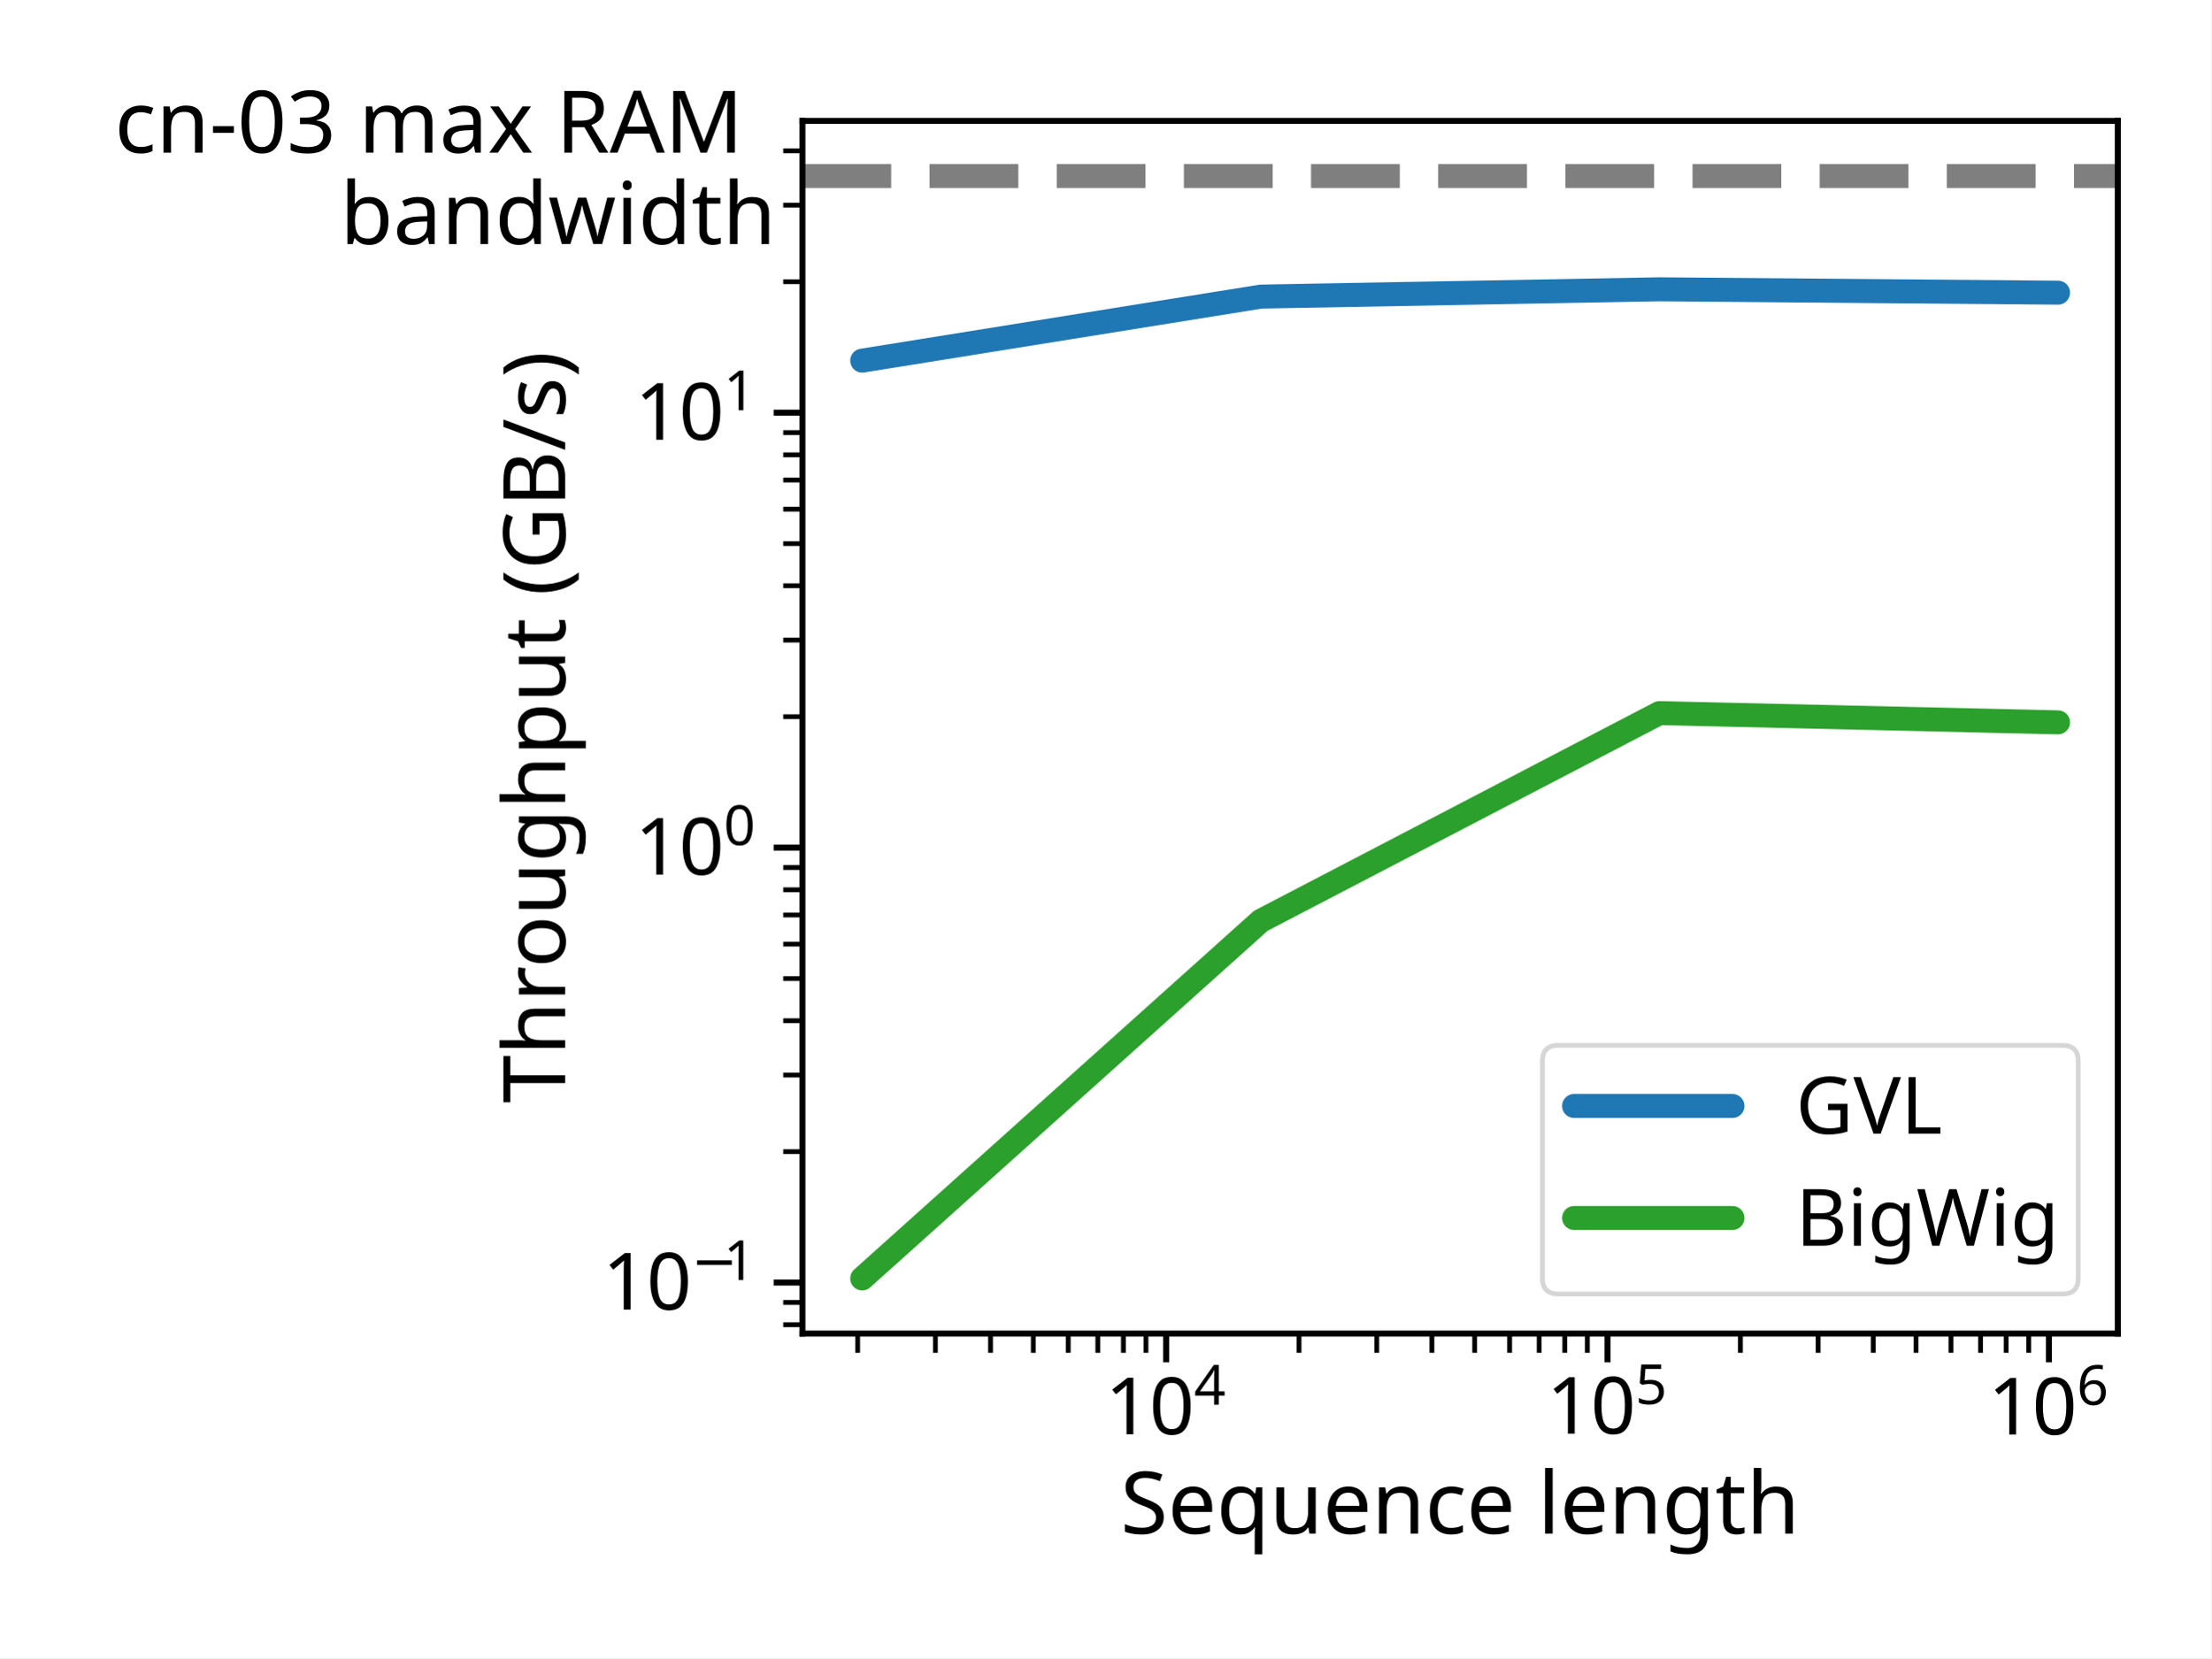
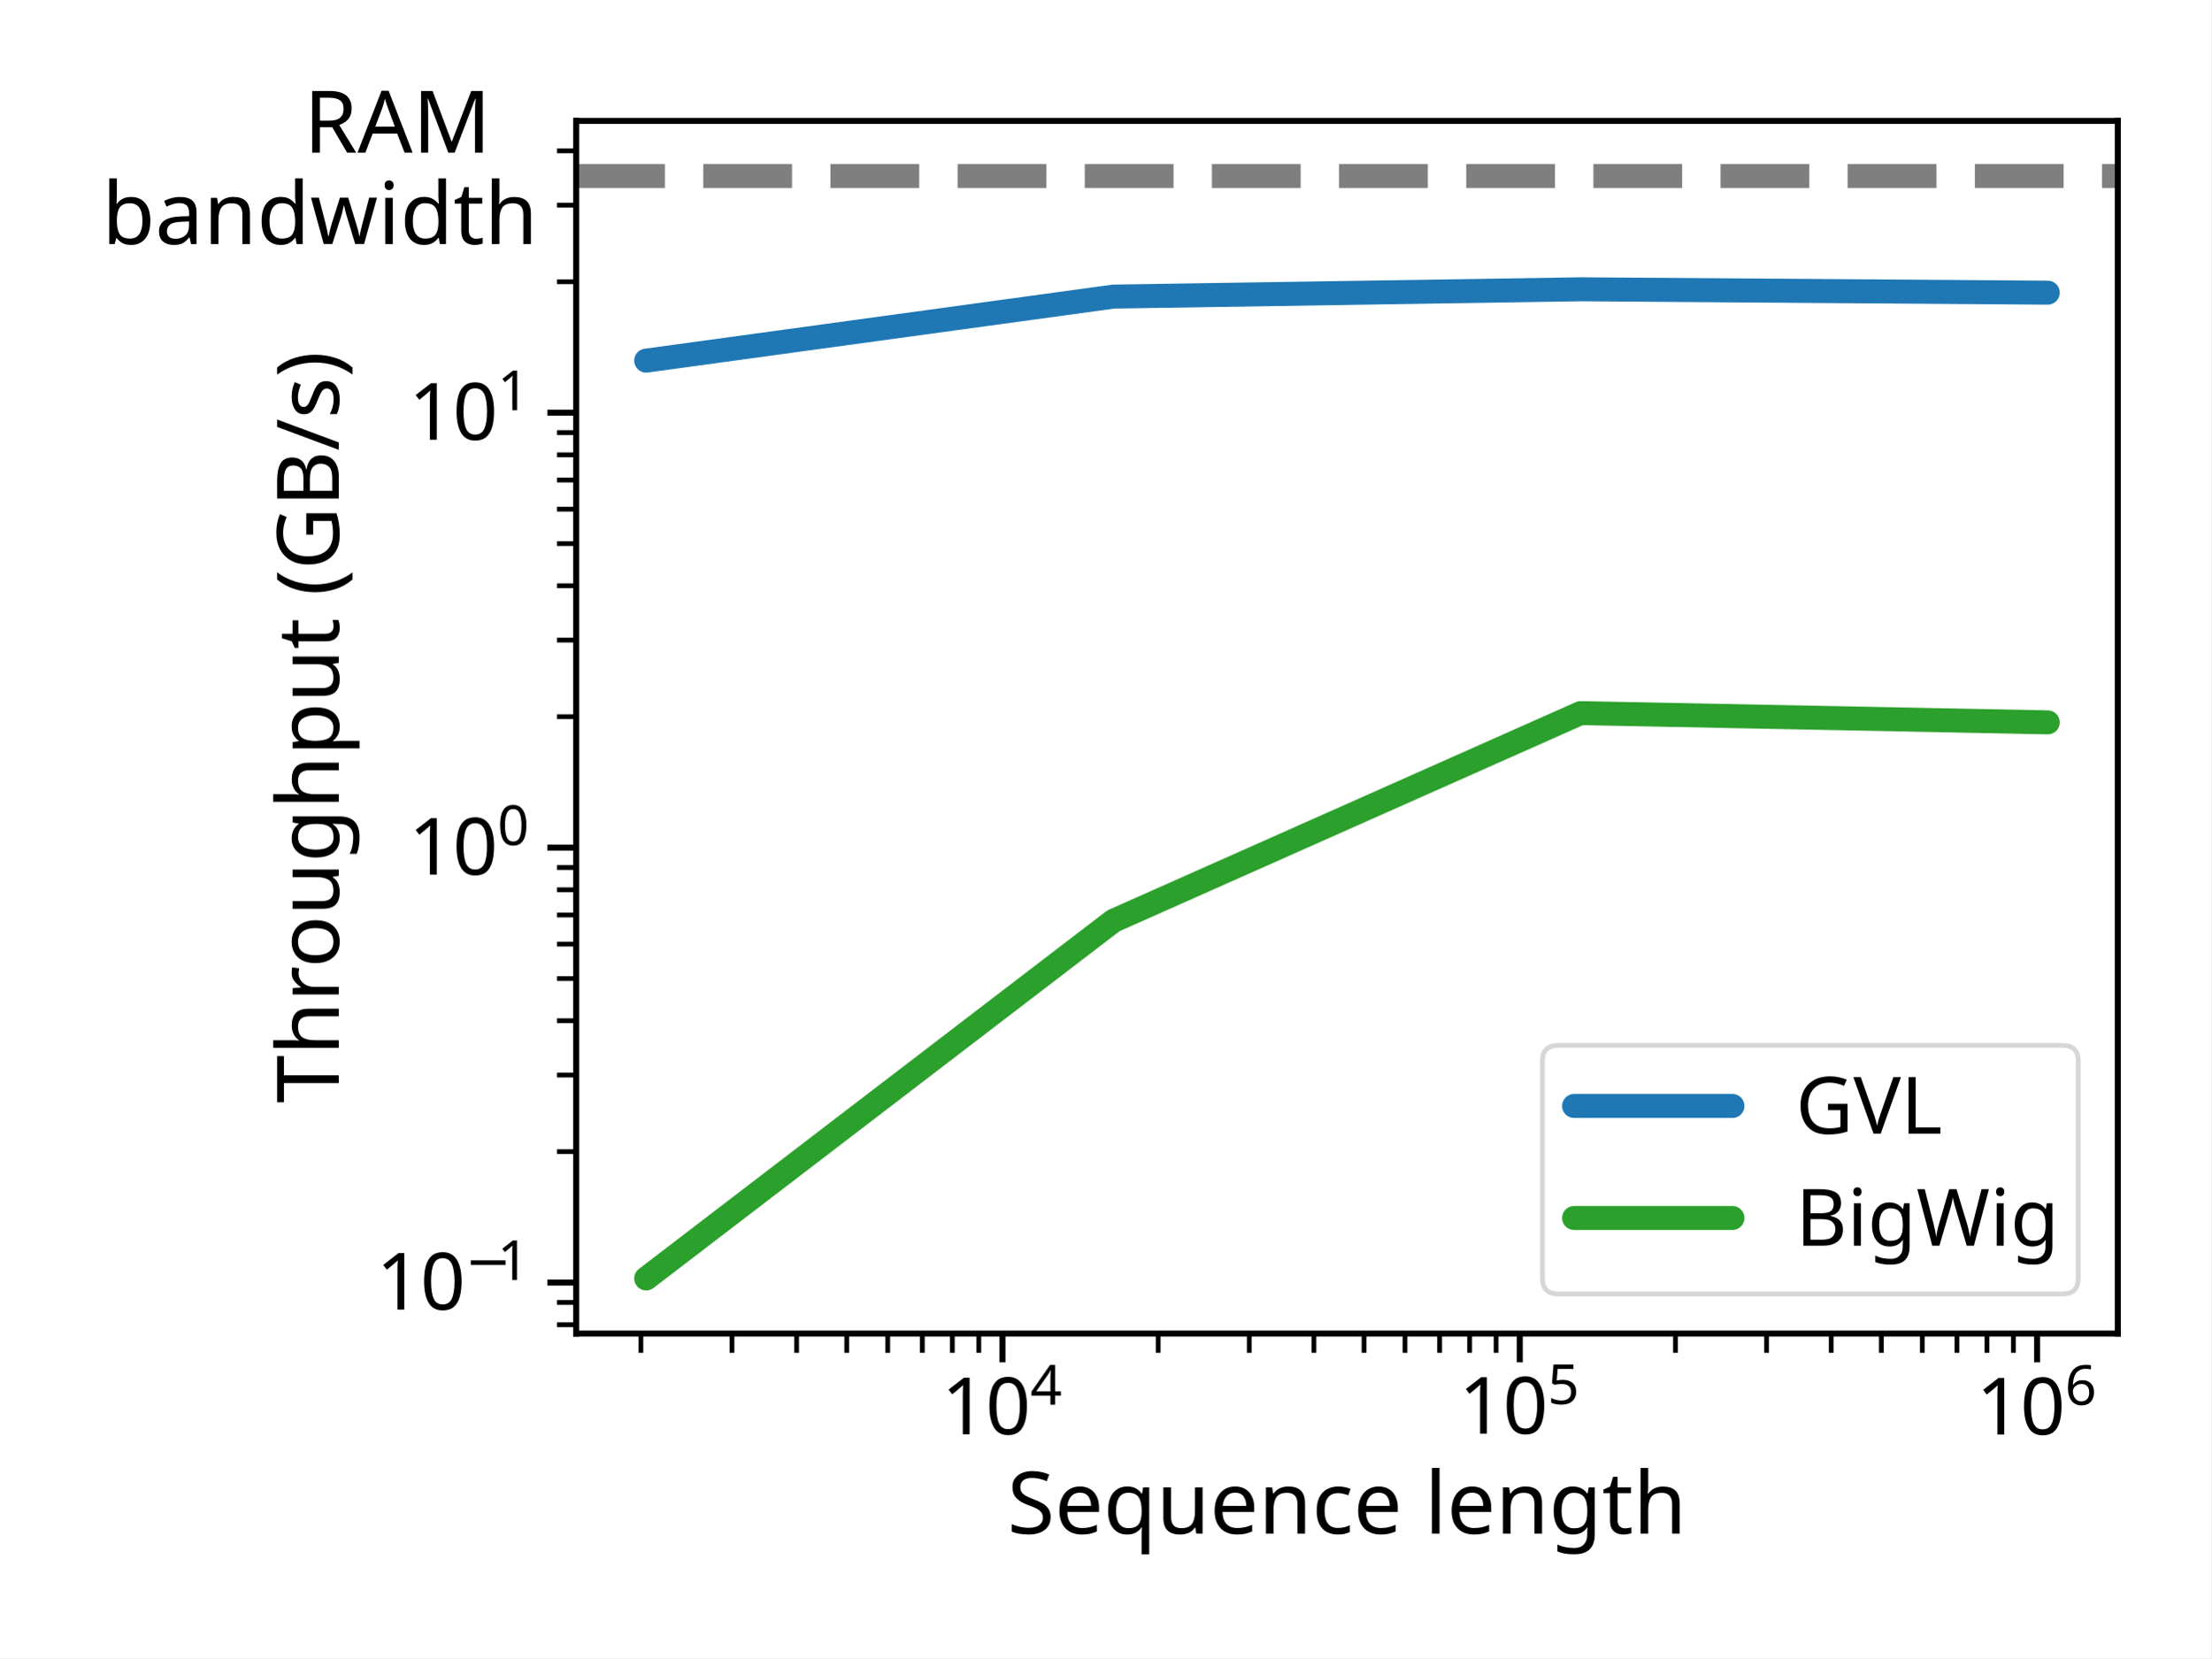
<svg xmlns="http://www.w3.org/2000/svg" xmlns:xlink="http://www.w3.org/1999/xlink" width="460.8pt" height="345.6pt" viewBox="0 0 460.8 345.6" version="1.1">
  <defs>
    <style type="text/css">*{stroke-linejoin: round; stroke-linecap: butt}</style>
  </defs>
  <g id="figure_1">
    <g id="patch_1">
      <path d="M 0 345.6  L 460.8 345.6  L 460.8 0  L 0 0  z " style="fill: #ffffff" />
    </g>
    <g id="axes_1">
      <g id="patch_2">
-         <path d="M 167.224 277.956  L 441.36 277.956  L 441.36 25.2  L 167.224 25.2  z " style="fill: #ffffff" />
+         <path d="M 120.064 277.956  L 441.36 277.956  L 441.36 25.2  L 120.064 25.2  z " style="fill: #ffffff" />
      </g>
      <g id="FillBetweenPolyCollection_1" />
      <g id="FillBetweenPolyCollection_2" />
      <g id="matplotlib.axis_1">
        <g id="xtick_1">
          <g id="line2d_1">
            <defs>
-               <path id="m3c85aa7078" d="M 0 0  L 0 6  " style="stroke: #000000; stroke-width: 1.25" />
+               <path id="mb7f1649a15" d="M 0 0  L 0 6  " style="stroke: #000000; stroke-width: 1.25" />
            </defs>
            <g>
-               <use xlink:href="#m3c85aa7078" x="243.033" y="277.956" style="stroke: #000000; stroke-width: 1.25" />
+               <use xlink:href="#mb7f1649a15" x="208.914" y="277.956" style="stroke: #000000; stroke-width: 1.25" />
            </g>
          </g>
          <g id="text_1">
-             <g transform="translate(230.3279 299.2664)">
+             <g transform="translate(196.2094 299.2664)">
              <text>
                <tspan x="0" y="-0.311" style="font-size: 16.5px; font-family: 'Arial Unicode MS'">1</tspan>
                <tspan x="9.177" y="-0.311" style="font-size: 16.5px; font-family: 'Arial Unicode MS'">0</tspan>
                <tspan x="18.507" y="-6.48" style="font-size: 11.55px; font-family: 'Arial Unicode MS'">4</tspan>
              </text>
            </g>
          </g>
        </g>
        <g id="xtick_2">
          <g id="line2d_2">
            <g>
-               <use xlink:href="#m3c85aa7078" x="335.019" y="277.956" style="stroke: #000000; stroke-width: 1.25" />
+               <use xlink:href="#mb7f1649a15" x="316.725" y="277.956" style="stroke: #000000; stroke-width: 1.25" />
            </g>
          </g>
          <g id="text_2">
-             <g transform="translate(322.3136 299.2664)">
+             <g transform="translate(304.0196 299.2664)">
              <text>
                <tspan x="0" y="-0.431" style="font-size: 16.5px; font-family: 'Arial Unicode MS'">1</tspan>
                <tspan x="9.177" y="-0.431" style="font-size: 16.5px; font-family: 'Arial Unicode MS'">0</tspan>
                <tspan x="18.507" y="-6.6" style="font-size: 11.55px; font-family: 'Arial Unicode MS'">5</tspan>
              </text>
            </g>
          </g>
        </g>
        <g id="xtick_3">
          <g id="line2d_3">
            <g>
-               <use xlink:href="#m3c85aa7078" x="427.004" y="277.956" style="stroke: #000000; stroke-width: 1.25" />
+               <use xlink:href="#mb7f1649a15" x="424.535" y="277.956" style="stroke: #000000; stroke-width: 1.25" />
            </g>
          </g>
          <g id="text_3">
-             <g transform="translate(414.2994 299.2664)">
+             <g transform="translate(411.8298 299.2664)">
              <text>
                <tspan x="0" y="-0.267" style="font-size: 16.5px; font-family: 'Arial Unicode MS'">1</tspan>
                <tspan x="9.177" y="-0.267" style="font-size: 16.5px; font-family: 'Arial Unicode MS'">0</tspan>
                <tspan x="18.507" y="-6.436" style="font-size: 11.55px; font-family: 'Arial Unicode MS'">6</tspan>
              </text>
            </g>
          </g>
        </g>
        <g id="xtick_4">
          <g id="line2d_4">
            <defs>
-               <path id="m7796952c49" d="M 0 0  L 0 4  " style="stroke: #000000" />
+               <path id="ma220444d6b" d="M 0 0  L 0 4  " style="stroke: #000000" />
            </defs>
            <g>
-               <use xlink:href="#m7796952c49" x="178.738" y="277.956" style="stroke: #000000" />
+               <use xlink:href="#ma220444d6b" x="133.558" y="277.956" style="stroke: #000000" />
            </g>
          </g>
        </g>
        <g id="xtick_5">
          <g id="line2d_5">
            <g>
-               <use xlink:href="#m7796952c49" x="194.935" y="277.956" style="stroke: #000000" />
+               <use xlink:href="#ma220444d6b" x="152.543" y="277.956" style="stroke: #000000" />
            </g>
          </g>
        </g>
        <g id="xtick_6">
          <g id="line2d_6">
            <g>
-               <use xlink:href="#m7796952c49" x="206.428" y="277.956" style="stroke: #000000" />
+               <use xlink:href="#ma220444d6b" x="166.012" y="277.956" style="stroke: #000000" />
            </g>
          </g>
        </g>
        <g id="xtick_7">
          <g id="line2d_7">
            <g>
-               <use xlink:href="#m7796952c49" x="215.342" y="277.956" style="stroke: #000000" />
+               <use xlink:href="#ma220444d6b" x="176.46" y="277.956" style="stroke: #000000" />
            </g>
          </g>
        </g>
        <g id="xtick_8">
          <g id="line2d_8">
            <g>
-               <use xlink:href="#m7796952c49" x="222.626" y="277.956" style="stroke: #000000" />
+               <use xlink:href="#ma220444d6b" x="184.997" y="277.956" style="stroke: #000000" />
            </g>
          </g>
        </g>
        <g id="xtick_9">
          <g id="line2d_9">
            <g>
-               <use xlink:href="#m7796952c49" x="228.784" y="277.956" style="stroke: #000000" />
+               <use xlink:href="#ma220444d6b" x="192.214" y="277.956" style="stroke: #000000" />
            </g>
          </g>
        </g>
        <g id="xtick_10">
          <g id="line2d_10">
            <g>
-               <use xlink:href="#m7796952c49" x="234.119" y="277.956" style="stroke: #000000" />
+               <use xlink:href="#ma220444d6b" x="198.466" y="277.956" style="stroke: #000000" />
            </g>
          </g>
        </g>
        <g id="xtick_11">
          <g id="line2d_11">
            <g>
-               <use xlink:href="#m7796952c49" x="238.824" y="277.956" style="stroke: #000000" />
+               <use xlink:href="#ma220444d6b" x="203.981" y="277.956" style="stroke: #000000" />
            </g>
          </g>
        </g>
        <g id="xtick_12">
          <g id="line2d_12">
            <g>
-               <use xlink:href="#m7796952c49" x="270.723" y="277.956" style="stroke: #000000" />
+               <use xlink:href="#ma220444d6b" x="241.368" y="277.956" style="stroke: #000000" />
            </g>
          </g>
        </g>
        <g id="xtick_13">
          <g id="line2d_13">
            <g>
-               <use xlink:href="#m7796952c49" x="286.921" y="277.956" style="stroke: #000000" />
+               <use xlink:href="#ma220444d6b" x="260.353" y="277.956" style="stroke: #000000" />
            </g>
          </g>
        </g>
        <g id="xtick_14">
          <g id="line2d_14">
            <g>
-               <use xlink:href="#m7796952c49" x="298.414" y="277.956" style="stroke: #000000" />
+               <use xlink:href="#ma220444d6b" x="273.823" y="277.956" style="stroke: #000000" />
            </g>
          </g>
        </g>
        <g id="xtick_15">
          <g id="line2d_15">
            <g>
-               <use xlink:href="#m7796952c49" x="307.328" y="277.956" style="stroke: #000000" />
+               <use xlink:href="#ma220444d6b" x="284.27" y="277.956" style="stroke: #000000" />
            </g>
          </g>
        </g>
        <g id="xtick_16">
          <g id="line2d_16">
            <g>
-               <use xlink:href="#m7796952c49" x="314.612" y="277.956" style="stroke: #000000" />
+               <use xlink:href="#ma220444d6b" x="292.807" y="277.956" style="stroke: #000000" />
            </g>
          </g>
        </g>
        <g id="xtick_17">
          <g id="line2d_17">
            <g>
-               <use xlink:href="#m7796952c49" x="320.77" y="277.956" style="stroke: #000000" />
+               <use xlink:href="#ma220444d6b" x="300.025" y="277.956" style="stroke: #000000" />
            </g>
          </g>
        </g>
        <g id="xtick_18">
          <g id="line2d_18">
            <g>
-               <use xlink:href="#m7796952c49" x="326.104" y="277.956" style="stroke: #000000" />
+               <use xlink:href="#ma220444d6b" x="306.277" y="277.956" style="stroke: #000000" />
            </g>
          </g>
        </g>
        <g id="xtick_19">
          <g id="line2d_19">
            <g>
-               <use xlink:href="#m7796952c49" x="330.81" y="277.956" style="stroke: #000000" />
+               <use xlink:href="#ma220444d6b" x="311.791" y="277.956" style="stroke: #000000" />
            </g>
          </g>
        </g>
        <g id="xtick_20">
          <g id="line2d_20">
            <g>
-               <use xlink:href="#m7796952c49" x="362.709" y="277.956" style="stroke: #000000" />
+               <use xlink:href="#ma220444d6b" x="349.179" y="277.956" style="stroke: #000000" />
            </g>
          </g>
        </g>
        <g id="xtick_21">
          <g id="line2d_21">
            <g>
-               <use xlink:href="#m7796952c49" x="378.907" y="277.956" style="stroke: #000000" />
+               <use xlink:href="#ma220444d6b" x="368.163" y="277.956" style="stroke: #000000" />
            </g>
          </g>
        </g>
        <g id="xtick_22">
          <g id="line2d_22">
            <g>
-               <use xlink:href="#m7796952c49" x="390.4" y="277.956" style="stroke: #000000" />
+               <use xlink:href="#ma220444d6b" x="381.633" y="277.956" style="stroke: #000000" />
            </g>
          </g>
        </g>
        <g id="xtick_23">
          <g id="line2d_23">
            <g>
-               <use xlink:href="#m7796952c49" x="399.314" y="277.956" style="stroke: #000000" />
+               <use xlink:href="#ma220444d6b" x="392.081" y="277.956" style="stroke: #000000" />
            </g>
          </g>
        </g>
        <g id="xtick_24">
          <g id="line2d_24">
            <g>
-               <use xlink:href="#m7796952c49" x="406.597" y="277.956" style="stroke: #000000" />
+               <use xlink:href="#ma220444d6b" x="400.617" y="277.956" style="stroke: #000000" />
            </g>
          </g>
        </g>
        <g id="xtick_25">
          <g id="line2d_25">
            <g>
-               <use xlink:href="#m7796952c49" x="412.756" y="277.956" style="stroke: #000000" />
+               <use xlink:href="#ma220444d6b" x="407.835" y="277.956" style="stroke: #000000" />
            </g>
          </g>
        </g>
        <g id="xtick_26">
          <g id="line2d_26">
            <g>
-               <use xlink:href="#m7796952c49" x="418.09" y="277.956" style="stroke: #000000" />
+               <use xlink:href="#ma220444d6b" x="414.087" y="277.956" style="stroke: #000000" />
            </g>
          </g>
        </g>
        <g id="xtick_27">
          <g id="line2d_27">
            <g>
-               <use xlink:href="#m7796952c49" x="422.795" y="277.956" style="stroke: #000000" />
+               <use xlink:href="#ma220444d6b" x="419.602" y="277.956" style="stroke: #000000" />
            </g>
          </g>
        </g>
        <g id="text_4">
-           <text style="font-size: 18px; font-family: 'Arial Unicode MS', sans-serif; text-anchor: middle" x="304.292" y="319.657" transform="rotate(-0 304.2922 319.6569)">Sequence length</text>
+           <text style="font-size: 18px; font-family: 'Arial Unicode MS', sans-serif; text-anchor: middle" x="280.712" y="319.657" transform="rotate(-0 280.7122 319.6569)">Sequence length</text>
        </g>
      </g>
      <g id="matplotlib.axis_2">
        <g id="ytick_1">
          <g id="line2d_28">
            <defs>
-               <path id="ma511ba527e" d="M 0 0  L -6 0  " style="stroke: #000000; stroke-width: 1.25" />
+               <path id="m6d1452e868" d="M 0 0  L -6 0  " style="stroke: #000000; stroke-width: 1.25" />
            </defs>
            <g>
-               <use xlink:href="#ma511ba527e" x="167.224" y="267.328" style="stroke: #000000; stroke-width: 1.25" />
+               <use xlink:href="#m6d1452e868" x="120.064" y="267.328" style="stroke: #000000; stroke-width: 1.25" />
            </g>
          </g>
          <g id="text_5">
-             <g transform="translate(125.5493 273.2335)">
+             <g transform="translate(78.38934 273.2335)">
              <text>
                <tspan x="0" y="-0.267" style="font-size: 16.5px; font-family: 'Arial Unicode MS'">1</tspan>
                <tspan x="9.177" y="-0.267" style="font-size: 16.5px; font-family: 'Arial Unicode MS'">0</tspan>
                <tspan x="18.507" y="-6.436" style="font-size: 11.55px; font-family: 'Arial Unicode MS'">−</tspan>
                <tspan x="25.252" y="-6.436" style="font-size: 11.55px; font-family: 'Arial Unicode MS'">1</tspan>
              </text>
            </g>
          </g>
        </g>
        <g id="ytick_2">
          <g id="line2d_29">
            <g>
-               <use xlink:href="#ma511ba527e" x="167.224" y="176.671" style="stroke: #000000; stroke-width: 1.25" />
+               <use xlink:href="#m6d1452e868" x="120.064" y="176.671" style="stroke: #000000; stroke-width: 1.25" />
            </g>
          </g>
          <g id="text_6">
-             <g transform="translate(132.3143 182.5758)">
+             <g transform="translate(85.15434 182.5758)">
              <text>
                <tspan x="0" y="-0.267" style="font-size: 16.5px; font-family: 'Arial Unicode MS'">1</tspan>
                <tspan x="9.177" y="-0.267" style="font-size: 16.5px; font-family: 'Arial Unicode MS'">0</tspan>
                <tspan x="18.507" y="-6.436" style="font-size: 11.55px; font-family: 'Arial Unicode MS'">0</tspan>
              </text>
            </g>
          </g>
        </g>
        <g id="ytick_3">
          <g id="line2d_30">
            <g>
-               <use xlink:href="#ma511ba527e" x="167.224" y="86.013" style="stroke: #000000; stroke-width: 1.25" />
+               <use xlink:href="#m6d1452e868" x="120.064" y="86.013" style="stroke: #000000; stroke-width: 1.25" />
            </g>
          </g>
          <g id="text_7">
-             <g transform="translate(132.3143 91.91807)">
+             <g transform="translate(85.15434 91.91807)">
              <text>
                <tspan x="0" y="-0.267" style="font-size: 16.5px; font-family: 'Arial Unicode MS'">1</tspan>
                <tspan x="9.177" y="-0.267" style="font-size: 16.5px; font-family: 'Arial Unicode MS'">0</tspan>
                <tspan x="18.507" y="-6.436" style="font-size: 11.55px; font-family: 'Arial Unicode MS'">1</tspan>
              </text>
            </g>
          </g>
        </g>
        <g id="ytick_4">
          <g id="line2d_31">
            <defs>
-               <path id="m8b6bed44d2" d="M 0 0  L -4 0  " style="stroke: #000000" />
+               <path id="m9e1cc62e46" d="M 0 0  L -4 0  " style="stroke: #000000" />
            </defs>
            <g>
-               <use xlink:href="#m8b6bed44d2" x="167.224" y="276.114" style="stroke: #000000" />
+               <use xlink:href="#m9e1cc62e46" x="120.064" y="276.114" style="stroke: #000000" />
            </g>
          </g>
        </g>
        <g id="ytick_5">
          <g id="line2d_32">
            <g>
-               <use xlink:href="#m8b6bed44d2" x="167.224" y="271.477" style="stroke: #000000" />
+               <use xlink:href="#m9e1cc62e46" x="120.064" y="271.477" style="stroke: #000000" />
            </g>
          </g>
        </g>
        <g id="ytick_6">
          <g id="line2d_33">
            <g>
-               <use xlink:href="#m8b6bed44d2" x="167.224" y="240.038" style="stroke: #000000" />
+               <use xlink:href="#m9e1cc62e46" x="120.064" y="240.038" style="stroke: #000000" />
            </g>
          </g>
        </g>
        <g id="ytick_7">
          <g id="line2d_34">
            <g>
-               <use xlink:href="#m8b6bed44d2" x="167.224" y="224.074" style="stroke: #000000" />
+               <use xlink:href="#m9e1cc62e46" x="120.064" y="224.074" style="stroke: #000000" />
            </g>
          </g>
        </g>
        <g id="ytick_8">
          <g id="line2d_35">
            <g>
-               <use xlink:href="#m8b6bed44d2" x="167.224" y="212.747" style="stroke: #000000" />
+               <use xlink:href="#m9e1cc62e46" x="120.064" y="212.747" style="stroke: #000000" />
            </g>
          </g>
        </g>
        <g id="ytick_9">
          <g id="line2d_36">
            <g>
-               <use xlink:href="#m8b6bed44d2" x="167.224" y="203.961" style="stroke: #000000" />
+               <use xlink:href="#m9e1cc62e46" x="120.064" y="203.961" style="stroke: #000000" />
            </g>
          </g>
        </g>
        <g id="ytick_10">
          <g id="line2d_37">
            <g>
-               <use xlink:href="#m8b6bed44d2" x="167.224" y="196.783" style="stroke: #000000" />
+               <use xlink:href="#m9e1cc62e46" x="120.064" y="196.783" style="stroke: #000000" />
            </g>
          </g>
        </g>
        <g id="ytick_11">
          <g id="line2d_38">
            <g>
-               <use xlink:href="#m8b6bed44d2" x="167.224" y="190.714" style="stroke: #000000" />
+               <use xlink:href="#m9e1cc62e46" x="120.064" y="190.714" style="stroke: #000000" />
            </g>
          </g>
        </g>
        <g id="ytick_12">
          <g id="line2d_39">
            <g>
-               <use xlink:href="#m8b6bed44d2" x="167.224" y="185.456" style="stroke: #000000" />
+               <use xlink:href="#m9e1cc62e46" x="120.064" y="185.456" style="stroke: #000000" />
            </g>
          </g>
        </g>
        <g id="ytick_13">
          <g id="line2d_40">
            <g>
-               <use xlink:href="#m8b6bed44d2" x="167.224" y="180.819" style="stroke: #000000" />
+               <use xlink:href="#m9e1cc62e46" x="120.064" y="180.819" style="stroke: #000000" />
            </g>
          </g>
        </g>
        <g id="ytick_14">
          <g id="line2d_41">
            <g>
-               <use xlink:href="#m8b6bed44d2" x="167.224" y="149.38" style="stroke: #000000" />
+               <use xlink:href="#m9e1cc62e46" x="120.064" y="149.38" style="stroke: #000000" />
            </g>
          </g>
        </g>
        <g id="ytick_15">
          <g id="line2d_42">
            <g>
-               <use xlink:href="#m8b6bed44d2" x="167.224" y="133.416" style="stroke: #000000" />
+               <use xlink:href="#m9e1cc62e46" x="120.064" y="133.416" style="stroke: #000000" />
            </g>
          </g>
        </g>
        <g id="ytick_16">
          <g id="line2d_43">
            <g>
-               <use xlink:href="#m8b6bed44d2" x="167.224" y="122.089" style="stroke: #000000" />
+               <use xlink:href="#m9e1cc62e46" x="120.064" y="122.089" style="stroke: #000000" />
            </g>
          </g>
        </g>
        <g id="ytick_17">
          <g id="line2d_44">
            <g>
-               <use xlink:href="#m8b6bed44d2" x="167.224" y="113.304" style="stroke: #000000" />
+               <use xlink:href="#m9e1cc62e46" x="120.064" y="113.304" style="stroke: #000000" />
            </g>
          </g>
        </g>
        <g id="ytick_18">
          <g id="line2d_45">
            <g>
-               <use xlink:href="#m8b6bed44d2" x="167.224" y="106.125" style="stroke: #000000" />
+               <use xlink:href="#m9e1cc62e46" x="120.064" y="106.125" style="stroke: #000000" />
            </g>
          </g>
        </g>
        <g id="ytick_19">
          <g id="line2d_46">
            <g>
-               <use xlink:href="#m8b6bed44d2" x="167.224" y="100.056" style="stroke: #000000" />
+               <use xlink:href="#m9e1cc62e46" x="120.064" y="100.056" style="stroke: #000000" />
            </g>
          </g>
        </g>
        <g id="ytick_20">
          <g id="line2d_47">
            <g>
-               <use xlink:href="#m8b6bed44d2" x="167.224" y="94.799" style="stroke: #000000" />
+               <use xlink:href="#m9e1cc62e46" x="120.064" y="94.799" style="stroke: #000000" />
            </g>
          </g>
        </g>
        <g id="ytick_21">
          <g id="line2d_48">
            <g>
-               <use xlink:href="#m8b6bed44d2" x="167.224" y="90.161" style="stroke: #000000" />
+               <use xlink:href="#m9e1cc62e46" x="120.064" y="90.161" style="stroke: #000000" />
            </g>
          </g>
        </g>
        <g id="ytick_22">
          <g id="line2d_49">
            <g>
-               <use xlink:href="#m8b6bed44d2" x="167.224" y="58.722" style="stroke: #000000" />
+               <use xlink:href="#m9e1cc62e46" x="120.064" y="58.722" style="stroke: #000000" />
            </g>
          </g>
        </g>
        <g id="ytick_23">
          <g id="line2d_50">
            <g>
-               <use xlink:href="#m8b6bed44d2" x="167.224" y="42.758" style="stroke: #000000" />
+               <use xlink:href="#m9e1cc62e46" x="120.064" y="42.758" style="stroke: #000000" />
            </g>
          </g>
        </g>
        <g id="ytick_24">
          <g id="line2d_51">
            <g>
-               <use xlink:href="#m8b6bed44d2" x="167.224" y="31.431" style="stroke: #000000" />
+               <use xlink:href="#m9e1cc62e46" x="120.064" y="31.431" style="stroke: #000000" />
            </g>
          </g>
        </g>
        <g id="text_8">
-           <text style="font-size: 18px; font-family: 'Arial Unicode MS', sans-serif; text-anchor: middle" x="117.769" y="151.578" transform="rotate(-90 117.7693 151.578)">Throughput (GB/s)</text>
+           <text style="font-size: 18px; font-family: 'Arial Unicode MS', sans-serif; text-anchor: middle" x="70.609" y="151.578" transform="rotate(-90 70.60934 151.578)">Throughput (GB/s)</text>
        </g>
      </g>
      <g id="line2d_52">
-         <path d="M 179.685 75.163  L 262.756 61.818  L 345.828 60.291  L 428.899 60.999  " clip-path="url(#pf092b1ba5c)" style="fill: none; stroke: #1f77b4; stroke-width: 5; stroke-linecap: round" />
+         <path d="M 134.669 75.163  L 232.031 61.818  L 329.393 60.291  L 426.756 60.999  " clip-path="url(#pea037780d3)" style="fill: none; stroke: #1f77b4; stroke-width: 5; stroke-linecap: round" />
      </g>
      <g id="line2d_53">
-         <path d="M 179.685 266.467  L 262.756 191.926  L 345.828 148.634  L 428.899 150.56  " clip-path="url(#pf092b1ba5c)" style="fill: none; stroke: #2ca02c; stroke-width: 5; stroke-linecap: round" />
+         <path d="M 134.669 266.467  L 232.031 191.926  L 329.393 148.634  L 426.756 150.56  " clip-path="url(#pea037780d3)" style="fill: none; stroke: #2ca02c; stroke-width: 5; stroke-linecap: round" />
      </g>
      <g id="line2d_54">
-         <path d="M 167.224 36.689  L 441.36 36.689  " clip-path="url(#pf092b1ba5c)" style="fill: none; stroke-dasharray: 18.5,8; stroke-dashoffset: 0; stroke: #000000; stroke-opacity: 0.5; stroke-width: 5" />
+         <path d="M 120.064 36.689  L 441.36 36.689  " clip-path="url(#pea037780d3)" style="fill: none; stroke-dasharray: 18.5,8; stroke-dashoffset: 0; stroke: #000000; stroke-opacity: 0.5; stroke-width: 5" />
      </g>
      <g id="patch_3">
-         <path d="M 167.224 277.956  L 167.224 25.2  " style="fill: none; stroke: #000000; stroke-width: 1.25; stroke-linejoin: miter; stroke-linecap: square" />
+         <path d="M 120.064 277.956  L 120.064 25.2  " style="fill: none; stroke: #000000; stroke-width: 1.25; stroke-linejoin: miter; stroke-linecap: square" />
      </g>
      <g id="patch_4">
        <path d="M 441.36 277.956  L 441.36 25.2  " style="fill: none; stroke: #000000; stroke-width: 1.25; stroke-linejoin: miter; stroke-linecap: square" />
      </g>
      <g id="patch_5">
-         <path d="M 167.224 277.956  L 441.36 277.956  " style="fill: none; stroke: #000000; stroke-width: 1.25; stroke-linejoin: miter; stroke-linecap: square" />
+         <path d="M 120.064 277.956  L 441.36 277.956  " style="fill: none; stroke: #000000; stroke-width: 1.25; stroke-linejoin: miter; stroke-linecap: square" />
      </g>
      <g id="patch_6">
-         <path d="M 167.224 25.2  L 441.36 25.2  " style="fill: none; stroke: #000000; stroke-width: 1.25; stroke-linejoin: miter; stroke-linecap: square" />
+         <path d="M 120.064 25.2  L 441.36 25.2  " style="fill: none; stroke: #000000; stroke-width: 1.25; stroke-linejoin: miter; stroke-linecap: square" />
      </g>
      <g id="text_9">
-         <text style="font-size: 18px; font-family: 'Arial Unicode MS', sans-serif" transform="translate(23.89383 31.81457)">cn-03 max RAM</text>
-         <text style="font-size: 18px; font-family: 'Arial Unicode MS', sans-serif" transform="translate(70.86258 50.86138)">bandwidth</text>
+         <text style="font-size: 18px; font-family: 'Arial Unicode MS', sans-serif" transform="translate(63.29992 31.81457)">RAM</text>
+         <text style="font-size: 18px; font-family: 'Arial Unicode MS', sans-serif" transform="translate(21.2418 50.86138)">bandwidth</text>
      </g>
      <g id="legend_1">
        <g id="patch_7">
          <path d="M 324.746 269.706  L 429.81 269.706  Q 433.11 269.706 433.11 266.406  L 433.11 221.183  Q 433.11 217.883 429.81 217.883  L 324.746 217.883  Q 321.446 217.883 321.446 221.183  L 321.446 266.406  Q 321.446 269.706 324.746 269.706  z " style="fill: #ffffff; opacity: 0.8; stroke: #cccccc; stroke-linejoin: miter" />
        </g>
        <g id="line2d_55">
          <path d="M 328.046 230.518  L 344.546 230.518  L 361.046 230.518  " style="fill: none; stroke: #1f77b4; stroke-width: 5; stroke-linecap: round" />
        </g>
        <g id="text_10">
          <text style="font-size: 16.5px; font-family: 'Arial Unicode MS', sans-serif; text-anchor: start" x="374.246" y="236.293" transform="rotate(-0 374.2462 236.2935)">GVL</text>
        </g>
        <g id="line2d_56">
          <path d="M 328.046 253.866  L 344.546 253.866  L 361.046 253.866  " style="fill: none; stroke: #2ca02c; stroke-width: 5; stroke-linecap: round" />
        </g>
        <g id="text_11">
          <text style="font-size: 16.5px; font-family: 'Arial Unicode MS', sans-serif; text-anchor: start" x="374.246" y="259.641" transform="rotate(-0 374.2462 259.641)">BigWig</text>
        </g>
      </g>
    </g>
  </g>
  <defs>
-     <clipPath id="pf092b1ba5c">
-       <rect x="167.224" y="25.2" width="274.136" height="252.756" />
+     <clipPath id="pea037780d3">
+       <rect x="120.064" y="25.2" width="321.296" height="252.756" />
    </clipPath>
  </defs>
</svg>
